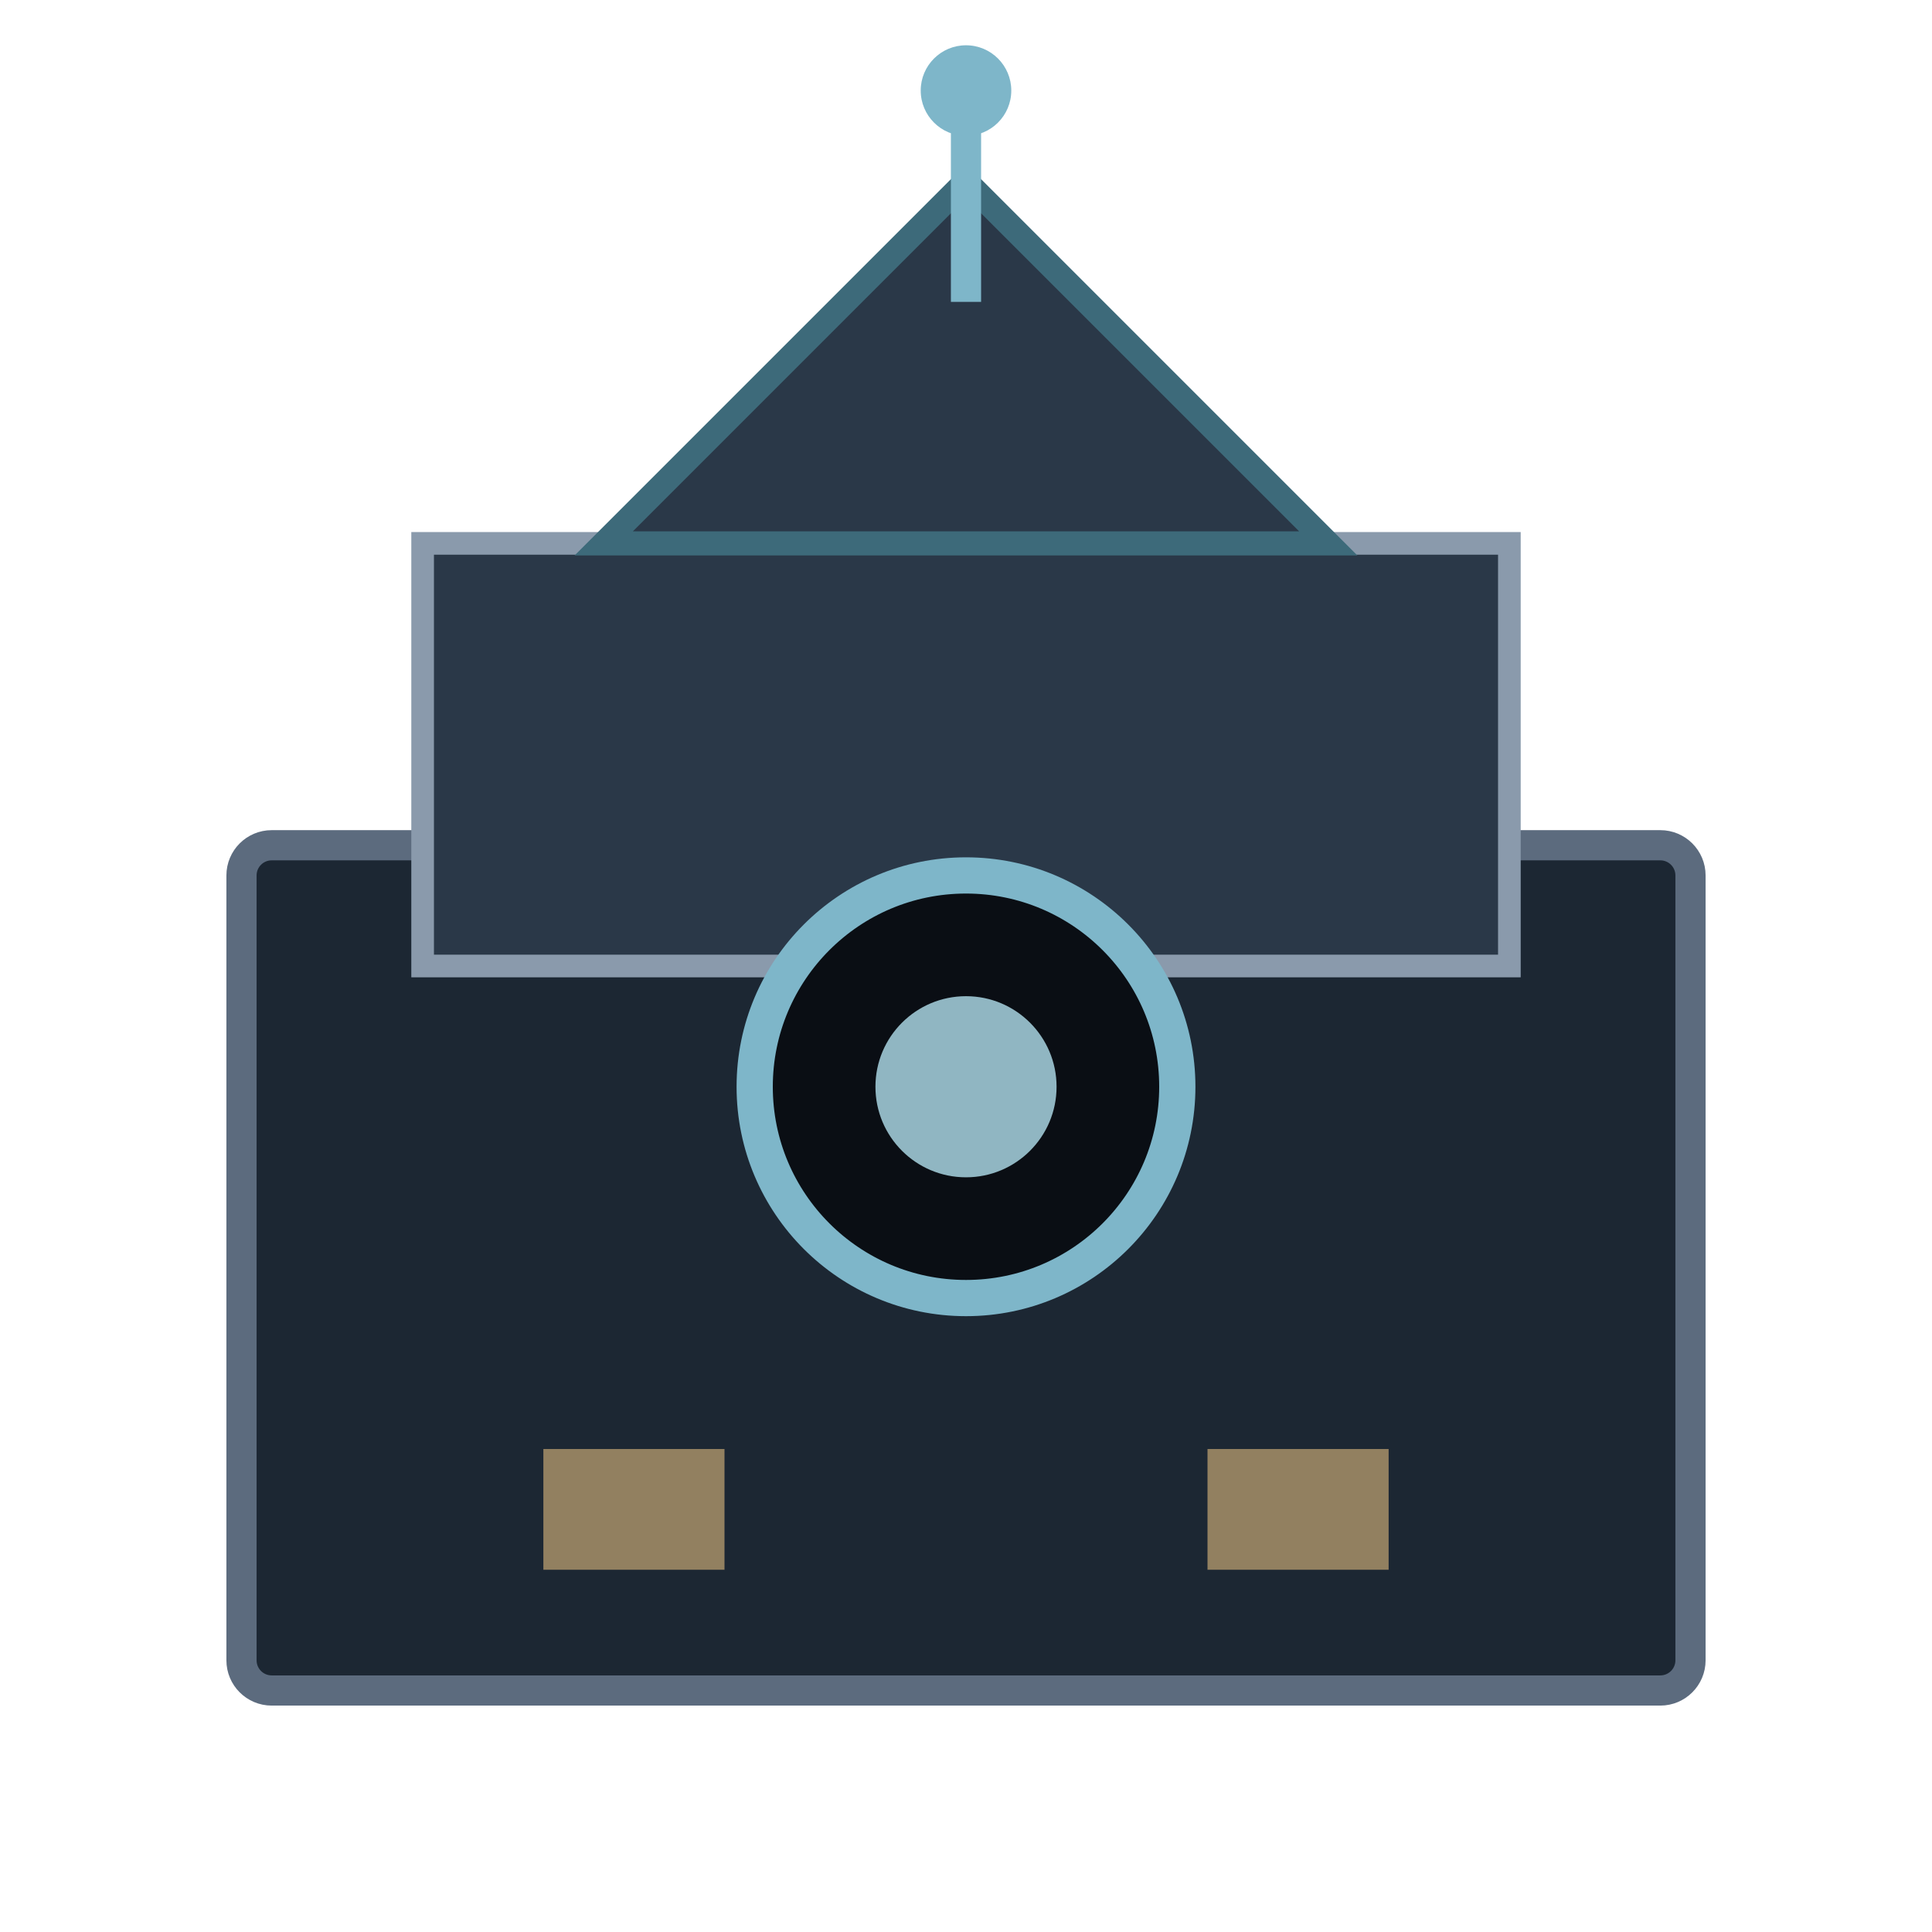
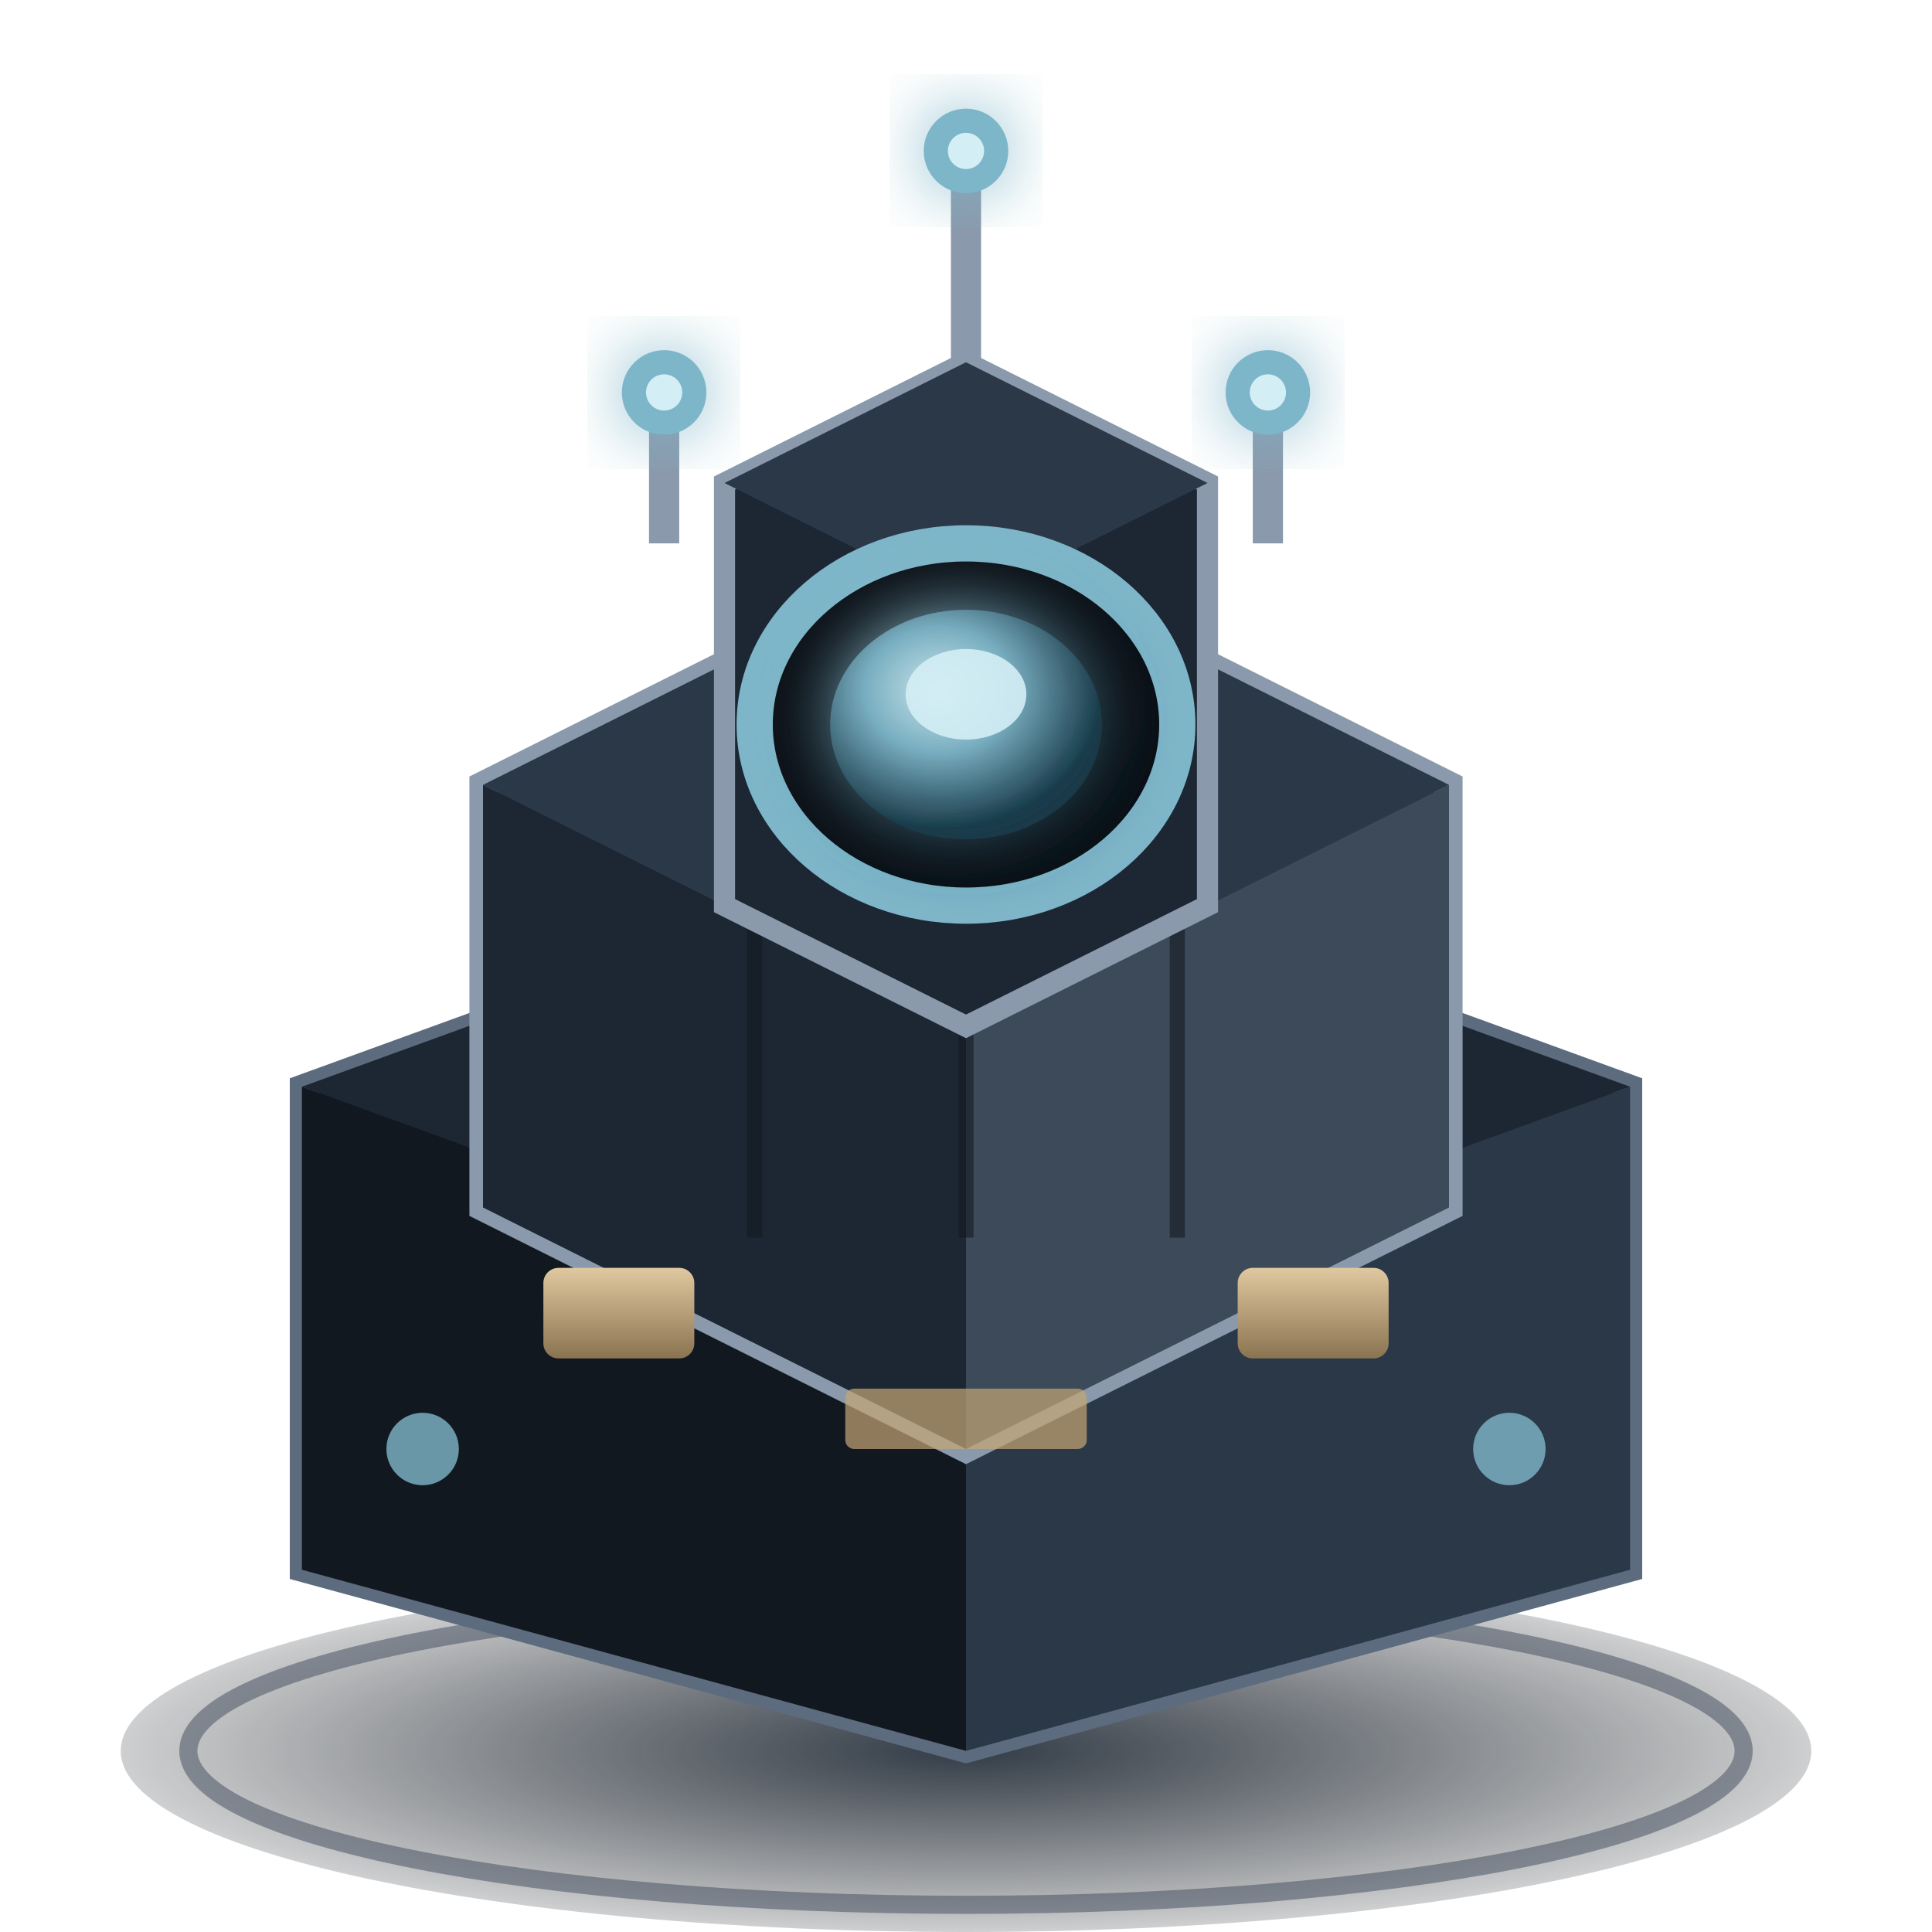
<svg xmlns="http://www.w3.org/2000/svg" viewBox="0 0 64 64" width="64" height="64" fill="none">
-   <rect x="8" y="28" width="48" height="28" rx="1" fill="#1c2733" stroke="#5c6b7e" stroke-width="1" />
-   <rect x="14" y="18" width="36" height="14" fill="#2a3848" stroke="#8a9aac" stroke-width="0.75" />
-   <polygon points="32,6 44,18 20,18" fill="#2a3848" stroke="#3d6a7a" stroke-width="0.8" />
-   <circle cx="32" cy="36" r="7" fill="#0a0e14" stroke="#7eb6c9" stroke-width="1.2" />
-   <circle cx="32" cy="36" r="3" fill="#a8d4e0" opacity="0.85" />
-   <rect x="18" y="48" width="6" height="4" fill="#c4a574" opacity="0.7" />
-   <rect x="40" y="48" width="6" height="4" fill="#c4a574" opacity="0.7" />
-   <line x1="32" y1="10" x2="32" y2="4" stroke="#7eb6c9" stroke-width="1" />
-   <circle cx="32" cy="3" r="1.5" fill="#7eb6c9" />
+   <defs>
+     <radialGradient id="padG" cx="50%" cy="50%" r="50%">
+       <stop offset="0%" stop-color="#1c2733" stop-opacity="0.9" />
+       <stop offset="100%" stop-color="#0a0e14" stop-opacity="0.2" />
+     </radialGradient>
+     <radialGradient id="coreG" cx="40%" cy="35%" r="60%">
+       <stop offset="0%" stop-color="#d4eef5" />
+       <stop offset="45%" stop-color="#7eb6c9" />
+       <stop offset="100%" stop-color="#1a4050" stop-opacity="0.8" />
+     </radialGradient>
+     <linearGradient id="hullL" x1="0" y1="0" x2="1" y2="1">
+       <stop offset="0%" stop-color="#2a3848" />
+       <stop offset="50%" stop-color="#1c2733" />
+       <stop offset="100%" stop-color="#121820" />
+     </linearGradient>
+     <linearGradient id="steelL" x1="0" y1="0" x2="0" y2="1">
+       <stop offset="0%" stop-color="#b0bec8" />
+       <stop offset="40%" stop-color="#8a9aac" />
+       <stop offset="100%" stop-color="#5c6b7e" />
+     </linearGradient>
+     <linearGradient id="brassL" x1="0" y1="0" x2="0" y2="1">
+       <stop offset="0%" stop-color="#e0c9a0" />
+       <stop offset="100%" stop-color="#8a7350" />
+     </linearGradient>
+     <filter id="softGlow" x="-40%" y="-40%" width="180%" height="180%">
+       <feGaussianBlur stdDeviation="1.2" result="b" />
+       <feMerge>
+         <feMergeNode in="b" />
+         <feMergeNode in="SourceGraphic" />
+       </feMerge>
+     </filter>
+   </defs>
+   <ellipse cx="32" cy="58" rx="28" ry="6" fill="url(#padG)" />
+   <ellipse cx="32" cy="58" rx="25.76" ry="5.1" fill="none" stroke="#3d4a5a" stroke-width="0.6" opacity="0.5" />
+   <path d="M10 52 L10 36 L32 28 L54 36 L54 52 L32 58 Z" fill="#121820" stroke="#5c6b7e" stroke-width="0.8" />
+   <path d="M10 36 L32 28 L54 36 L32 44 Z" fill="#1c2733" />
+   <path d="M10 36 L10 52 L32 58 L32 44 Z" fill="#121820" />
+   <path d="M54 36 L54 52 L32 58 L32 44 Z" fill="#2a3848" />
+   <path d="M16 40 L16 26 L32 18 L48 26 L48 40 L32 48 Z" fill="url(#hullL)" stroke="#8a9aac" stroke-width="0.9" />
+   <path d="M16 26 L32 18 L48 26 L32 34 Z" fill="#2a3848" />
+   <path d="M16 26 L16 40 L32 48 L32 34 Z" fill="#1c2733" />
+   <path d="M48 26 L48 40 L32 48 L32 34 Z" fill="#3d4a5a" />
+   <line x1="25" y1="29" x2="25" y2="41" stroke="#121820" stroke-width="0.5" opacity="0.6" />
+   <line x1="32" y1="29" x2="32" y2="41" stroke="#121820" stroke-width="0.5" opacity="0.6" />
+   <line x1="39" y1="29" x2="39" y2="41" stroke="#121820" stroke-width="0.5" opacity="0.6" />
+   <path d="M24 30 L24 16 L32 12 L40 16 L40 30 L32 34 Z" fill="#1c2733" stroke="#8a9aac" stroke-width="0.7" />
+   <path d="M24 16 L32 12 L40 16 L32 20 Z" fill="#2a3848" />
+   <ellipse cx="32" cy="24" rx="7" ry="6" fill="#0a0e14" stroke="#7eb6c9" stroke-width="1.2" />
+   <ellipse cx="32" cy="24" rx="4.5" ry="3.8" fill="url(#coreG)" filter="url(#softGlow)" opacity="0.95" />
+   <ellipse cx="32" cy="23" rx="2" ry="1.5" fill="#d4eef5" opacity="0.9" />
+   <rect x="18" y="42" width="5" height="3" rx="0.5" fill="url(#brassL)" />
+   <rect x="41" y="42" width="5" height="3" rx="0.5" fill="url(#brassL)" />
+   <rect x="28" y="46" width="8" height="2" rx="0.3" fill="#c4a574" opacity="0.7" />
+   <line x1="32" y1="12" x2="32" y2="5" stroke="#8a9aac" stroke-width="1" />
+   <circle cx="32" cy="5" r="1.4" fill="#7eb6c9" filter="url(#softGlow)" />
+   <circle cx="32" cy="5" r="0.6" fill="#d4eef5" />
+   <line x1="22" y1="18" x2="22" y2="13" stroke="#8a9aac" stroke-width="1" />
+   <circle cx="22" cy="13" r="1.4" fill="#7eb6c9" filter="url(#softGlow)" />
+   <circle cx="22" cy="13" r="0.6" fill="#d4eef5" />
+   <line x1="42" y1="18" x2="42" y2="13" stroke="#8a9aac" stroke-width="1" />
+   <circle cx="42" cy="13" r="1.4" fill="#7eb6c9" filter="url(#softGlow)" />
+   <circle cx="42" cy="13" r="0.6" fill="#d4eef5" />
+   <circle cx="14" cy="48" r="1.2" fill="#7eb6c9" opacity="0.8" />
+   <circle cx="50" cy="48" r="1.2" fill="#7eb6c9" opacity="0.8" />
</svg>
